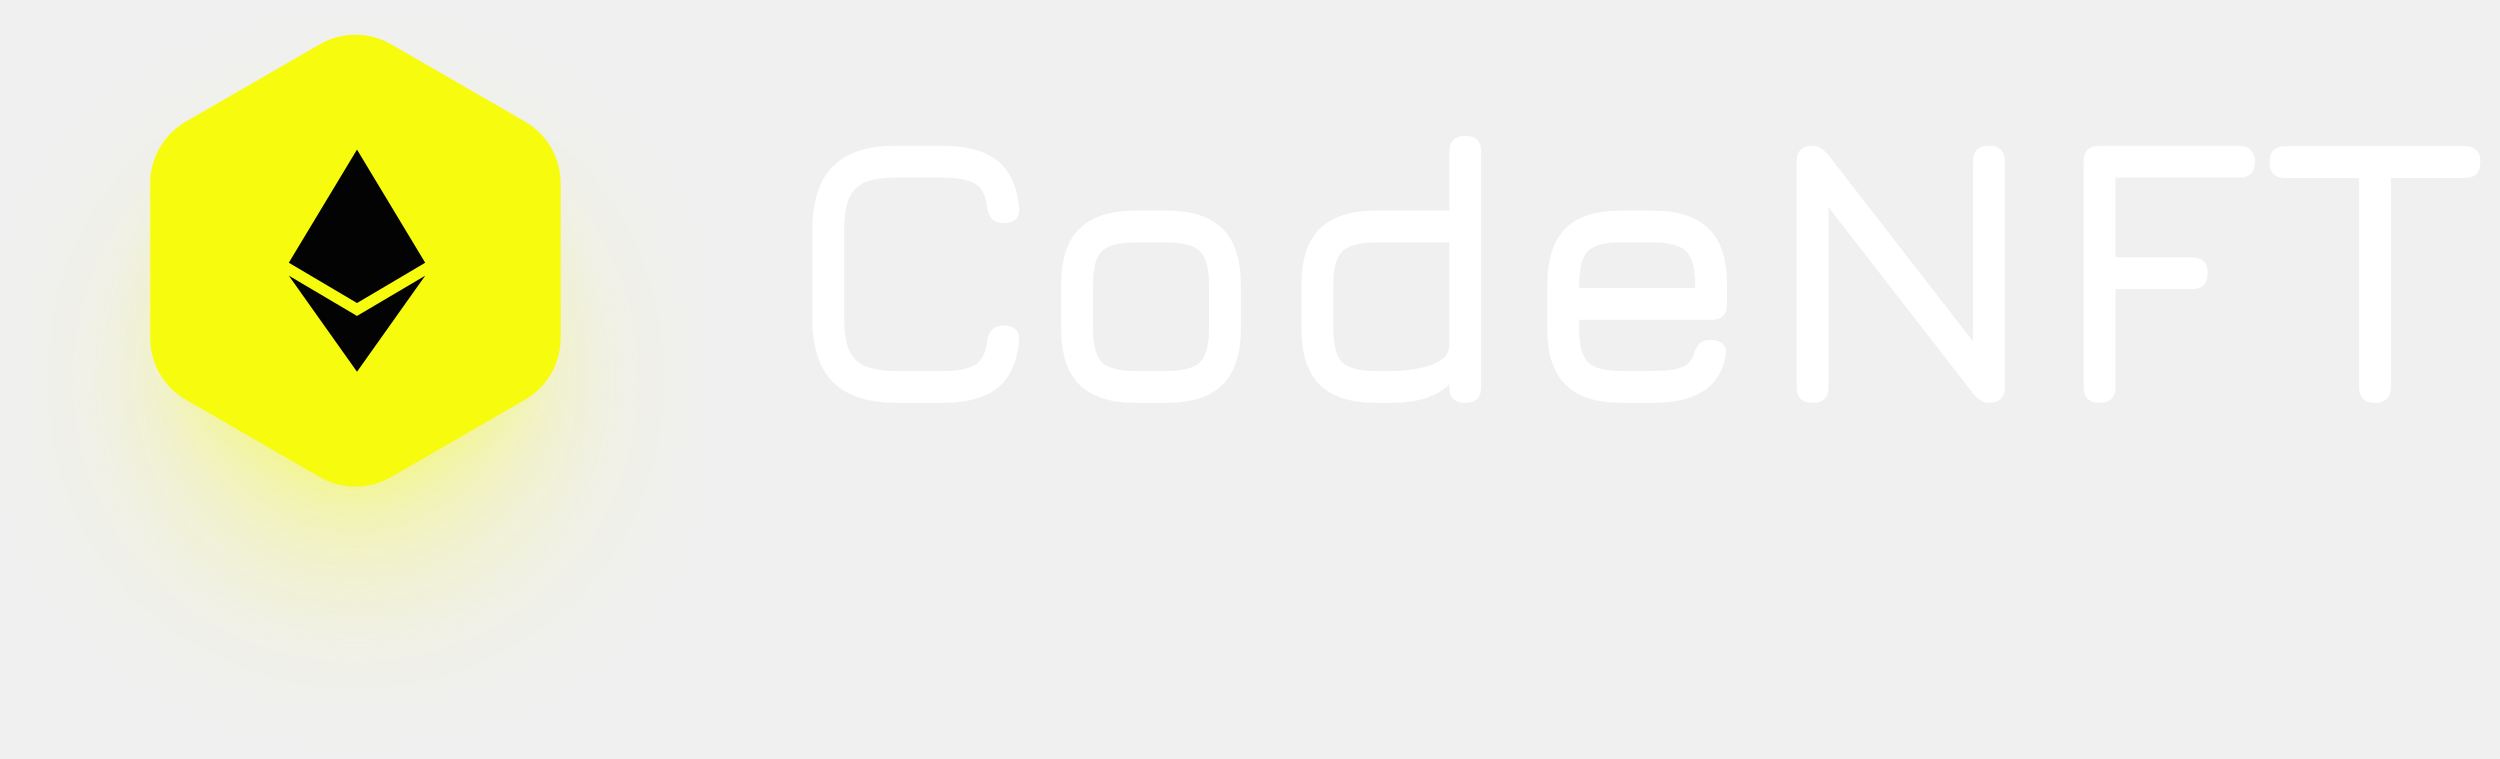
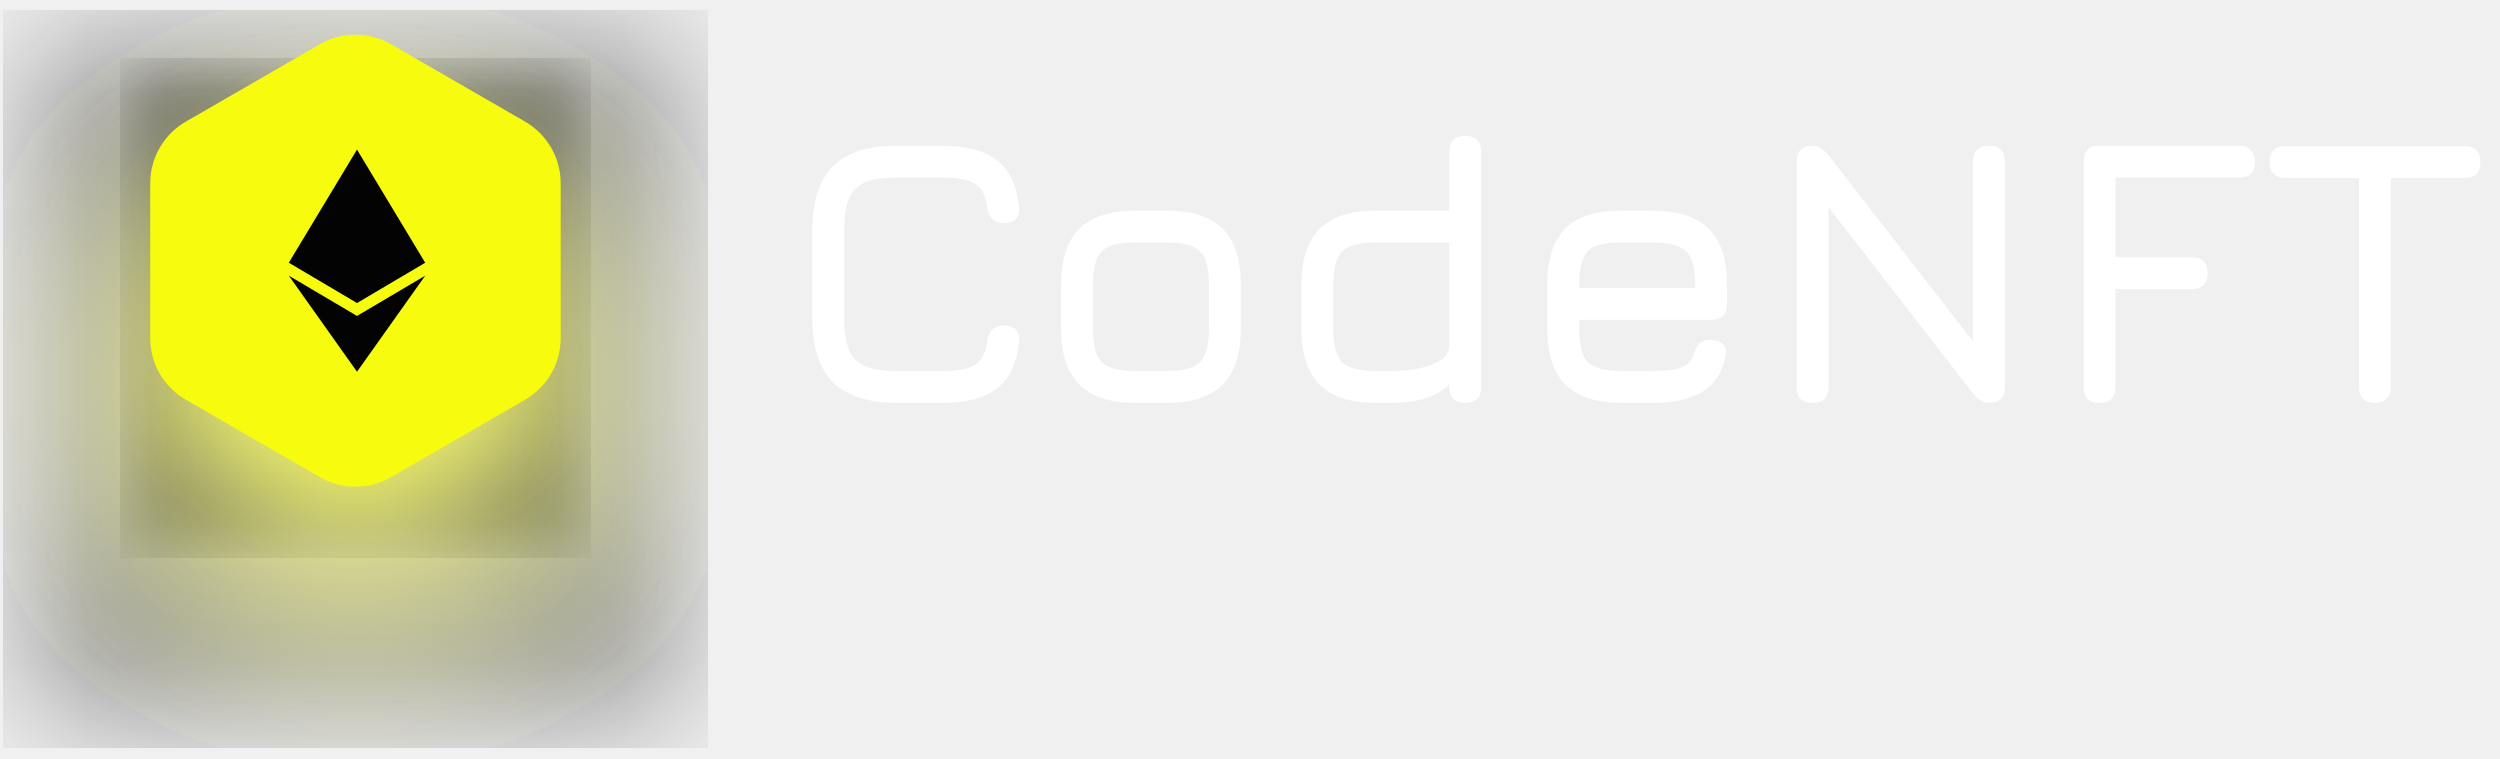
<svg xmlns="http://www.w3.org/2000/svg" width="211" height="64" viewBox="0 0 211 64" fill="none">
  <g opacity="0.3" filter="url(#filter0_f_165830_3651)">
    <path d="M27 11.732C28.856 10.66 31.144 10.66 33 11.732L40.856 16.268C42.713 17.34 43.856 19.32 43.856 21.464V30.536C43.856 32.679 42.713 34.66 40.856 35.732L33 40.268C31.144 41.34 28.856 41.34 27 40.268L19.144 35.732C17.287 34.66 16.144 32.679 16.144 30.536V21.464C16.144 19.32 17.287 17.34 19.144 16.268L27 11.732Z" fill="#F7FC0E" />
  </g>
  <g opacity="0.4" filter="url(#filter1_f_165830_3651)">
    <path d="M27 16.732C28.856 15.66 31.144 15.66 33 16.732L41.722 21.768C43.579 22.84 44.722 24.82 44.722 26.964V37.036C44.722 39.179 43.579 41.16 41.722 42.232L33 47.268C31.144 48.34 28.856 48.34 27 47.268L18.278 42.232C16.421 41.16 15.278 39.179 15.278 37.036V26.964C15.278 24.82 16.421 22.84 18.278 21.768L27 16.732Z" fill="#F7FC0E" />
  </g>
  <path d="M27 3.732C28.856 2.66 31.144 2.66 33 3.732L44.321 10.268C46.177 11.34 47.321 13.32 47.321 15.464V28.536C47.321 30.68 46.177 32.66 44.321 33.732L33 40.268C31.144 41.34 28.856 41.34 27 40.268L15.68 33.732C13.823 32.66 12.68 30.68 12.68 28.536V15.464C12.68 13.32 13.823 11.34 15.68 10.268L27 3.732Z" fill="#F7FC0E" />
  <path d="M24.375 22.173L30.13 12.625V12.63L30.131 12.625L35.885 22.172L35.888 22.174L30.133 25.575V25.574L30.131 25.575L30.13 25.574V25.575L24.375 22.173Z" fill="#030303" />
  <path d="M30.13 31.371V31.375L24.375 23.265L30.13 26.665V26.667L30.131 26.665L35.889 23.265L30.131 31.375L30.13 31.371Z" fill="#030303" />
  <path d="M75.728 34C73.285 34 71.477 33.419 70.304 32.256C69.141 31.083 68.56 29.275 68.56 26.832V19.472C68.56 17.008 69.141 15.195 70.304 14.032C71.467 12.859 73.264 12.283 75.696 12.304H79.568C81.573 12.304 83.104 12.72 84.16 13.552C85.216 14.373 85.829 15.675 86 17.456C86.064 17.904 85.979 18.245 85.744 18.48C85.509 18.715 85.168 18.832 84.72 18.832C83.909 18.832 83.44 18.384 83.312 17.488C83.205 16.507 82.864 15.845 82.288 15.504C81.723 15.163 80.816 14.992 79.568 14.992H75.696C74.565 14.981 73.675 15.109 73.024 15.376C72.384 15.643 71.925 16.107 71.648 16.768C71.381 17.419 71.248 18.32 71.248 19.472V26.832C71.248 27.973 71.381 28.869 71.648 29.52C71.925 30.171 72.389 30.635 73.04 30.912C73.691 31.179 74.587 31.312 75.728 31.312H79.568C80.816 31.312 81.723 31.141 82.288 30.8C82.864 30.448 83.205 29.787 83.312 28.816C83.44 27.92 83.909 27.472 84.72 27.472C85.168 27.472 85.509 27.589 85.744 27.824C85.979 28.059 86.064 28.4 86 28.848C85.829 30.64 85.216 31.947 84.16 32.768C83.104 33.589 81.573 34 79.568 34H75.728ZM95.832 34C93.709 34 92.131 33.488 91.096 32.464C90.072 31.44 89.56 29.872 89.56 27.76V24.048C89.56 21.904 90.072 20.325 91.096 19.312C92.131 18.288 93.709 17.776 95.832 17.776H98.456C100.589 17.776 102.168 18.288 103.192 19.312C104.216 20.336 104.728 21.915 104.728 24.048V27.728C104.728 29.851 104.216 31.429 103.192 32.464C102.168 33.488 100.589 34 98.456 34H95.832ZM92.248 27.76C92.248 29.136 92.499 30.075 93 30.576C93.501 31.067 94.445 31.312 95.832 31.312H98.456C99.853 31.312 100.797 31.061 101.288 30.56C101.789 30.059 102.04 29.115 102.04 27.728V24.048C102.04 22.651 101.789 21.707 101.288 21.216C100.797 20.715 99.853 20.464 98.456 20.464H95.832C94.904 20.464 94.179 20.571 93.656 20.784C93.144 20.987 92.781 21.349 92.568 21.872C92.355 22.384 92.248 23.109 92.248 24.048V27.76ZM116.113 34C113.991 34 112.412 33.488 111.377 32.464C110.353 31.429 109.841 29.851 109.841 27.728V24.048C109.841 21.915 110.353 20.336 111.377 19.312C112.412 18.288 113.991 17.776 116.113 17.776H122.321V12.816C122.321 11.92 122.769 11.472 123.665 11.472C124.561 11.472 125.009 11.92 125.009 12.816V32.656C125.009 33.552 124.561 34 123.665 34C122.769 34 122.321 33.552 122.321 32.656V32.432C121.82 32.944 121.164 33.333 120.353 33.6C119.543 33.867 118.535 34 117.329 34H116.113ZM116.113 31.312H117.329C118.737 31.312 119.921 31.131 120.881 30.768C121.841 30.405 122.321 29.851 122.321 29.104V20.464H116.113C114.727 20.464 113.783 20.72 113.281 21.232C112.78 21.733 112.529 22.672 112.529 24.048V27.728C112.529 29.115 112.78 30.059 113.281 30.56C113.793 31.061 114.737 31.312 116.113 31.312ZM133.279 26.992V27.76C133.279 29.136 133.53 30.075 134.031 30.576C134.533 31.067 135.477 31.312 136.863 31.312H139.487C140.575 31.312 141.381 31.211 141.903 31.008C142.426 30.805 142.773 30.448 142.943 29.936C143.061 29.531 143.221 29.221 143.423 29.008C143.637 28.795 143.957 28.688 144.383 28.688C144.831 28.688 145.173 28.805 145.407 29.04C145.642 29.275 145.717 29.616 145.631 30.064C145.397 31.387 144.767 32.373 143.743 33.024C142.719 33.675 141.301 34 139.487 34H136.863C134.741 34 133.162 33.488 132.127 32.464C131.103 31.44 130.591 29.872 130.591 27.76V24.048C130.591 21.883 131.103 20.293 132.127 19.28C133.162 18.256 134.741 17.755 136.863 17.776H139.487C141.621 17.776 143.199 18.288 144.223 19.312C145.247 20.325 145.759 21.904 145.759 24.048V25.648C145.759 26.544 145.311 26.992 144.415 26.992H133.279ZM136.863 20.464C135.477 20.443 134.533 20.683 134.031 21.184C133.53 21.685 133.279 22.64 133.279 24.048V24.304H143.071V24.048C143.071 22.651 142.821 21.707 142.319 21.216C141.829 20.715 140.885 20.464 139.487 20.464H136.863ZM152.985 34C152.089 34 151.641 33.552 151.641 32.656V13.648C151.641 12.752 152.089 12.304 152.985 12.304C153.443 12.304 153.891 12.571 154.329 13.104L167.193 29.68H166.521V13.648C166.521 12.752 166.969 12.304 167.865 12.304C168.761 12.304 169.209 12.752 169.209 13.648V32.656C169.209 33.552 168.761 34 167.865 34C167.385 34 166.937 33.733 166.521 33.2L153.657 16.624H154.329V32.656C154.329 33.552 153.881 34 152.985 34ZM177.203 34C176.307 34 175.859 33.552 175.859 32.656V13.648C175.859 12.752 176.307 12.304 177.203 12.304H188.979C189.395 12.304 189.721 12.427 189.955 12.672C190.201 12.907 190.323 13.232 190.323 13.648C190.323 14.544 189.875 14.992 188.979 14.992H178.547V21.712H184.979C185.875 21.712 186.323 22.16 186.323 23.056C186.323 23.952 185.875 24.4 184.979 24.4H178.547V32.656C178.547 33.552 178.099 34 177.203 34ZM200.449 34C200.001 34 199.665 33.888 199.441 33.664C199.217 33.44 199.105 33.104 199.105 32.656V15.024H192.897C192.449 15.024 192.113 14.912 191.889 14.688C191.665 14.464 191.553 14.128 191.553 13.68C191.553 13.232 191.665 12.896 191.889 12.672C192.113 12.448 192.449 12.336 192.897 12.336H208.001C208.449 12.336 208.785 12.448 209.009 12.672C209.233 12.896 209.345 13.232 209.345 13.68C209.345 14.128 209.233 14.464 209.009 14.688C208.785 14.912 208.449 15.024 208.001 15.024H201.793V32.656C201.793 33.083 201.676 33.413 201.441 33.648C201.217 33.883 200.886 34 200.449 34Z" fill="white" />
  <defs>
-     <filter id="filter0_f_165830_3651" x="10.144" y="4.928" width="39.713" height="42.144" filterUnits="userSpaceOnUse" color-interpolation-filters="sRGB">
-       <feFlood flood-opacity="0" result="BackgroundImageFix" />
+     <filter id="filter0_f_165830_3651" x="10.144" y="4.928" width="39.713" height="42.144" filterUnits="userSpaceOnUse" colorInterpolationFilters="sRGB">
+       <feFlood floodOpacity="0" result="BackgroundImageFix" />
      <feBlend mode="normal" in="SourceGraphic" in2="BackgroundImageFix" result="shape" />
      <feGaussianBlur stdDeviation="3" result="effect1_foregroundBlur_165830_3651" />
    </filter>
-     <filter id="filter1_f_165830_3651" x="0.278" y="0.928" width="59.445" height="62.144" filterUnits="userSpaceOnUse" color-interpolation-filters="sRGB">
-       <feFlood flood-opacity="0" result="BackgroundImageFix" />
+     <filter id="filter1_f_165830_3651" x="0.278" y="0.928" width="59.445" height="62.144" filterUnits="userSpaceOnUse" colorInterpolationFilters="sRGB">
+       <feFlood floodOpacity="0" result="BackgroundImageFix" />
      <feBlend mode="normal" in="SourceGraphic" in2="BackgroundImageFix" result="shape" />
      <feGaussianBlur stdDeviation="7.5" result="effect1_foregroundBlur_165830_3651" />
    </filter>
  </defs>
</svg>
